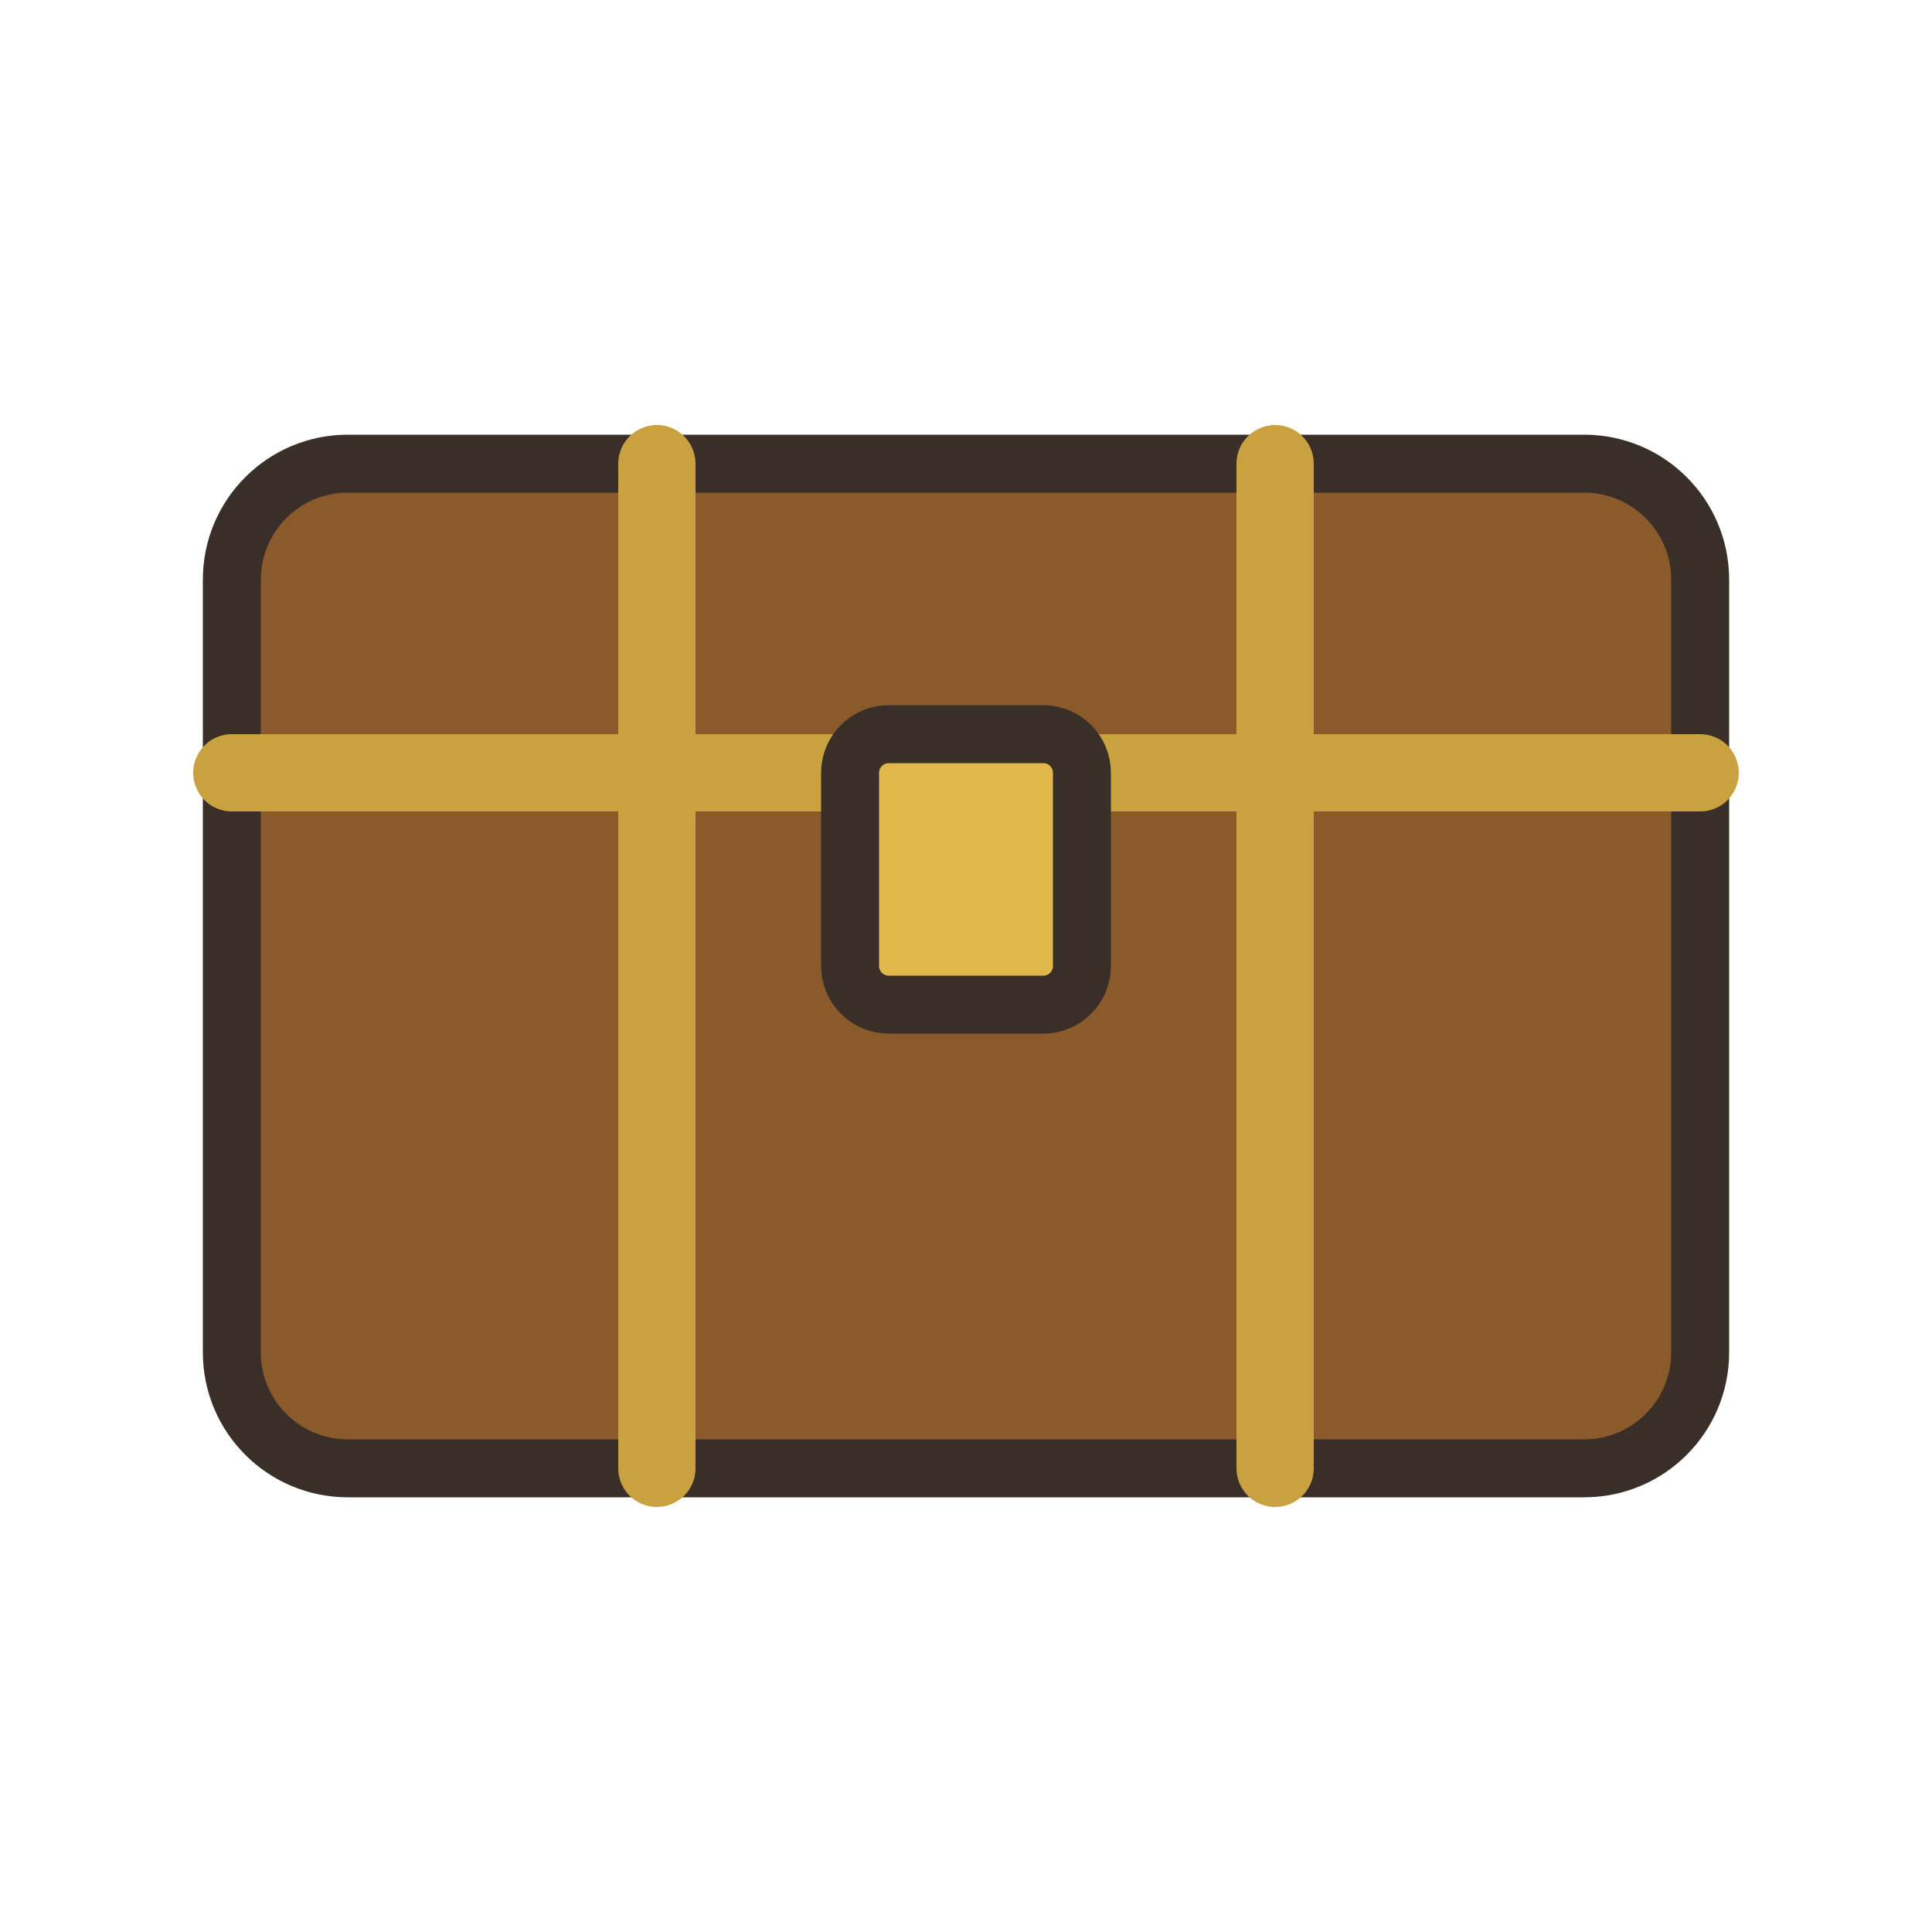
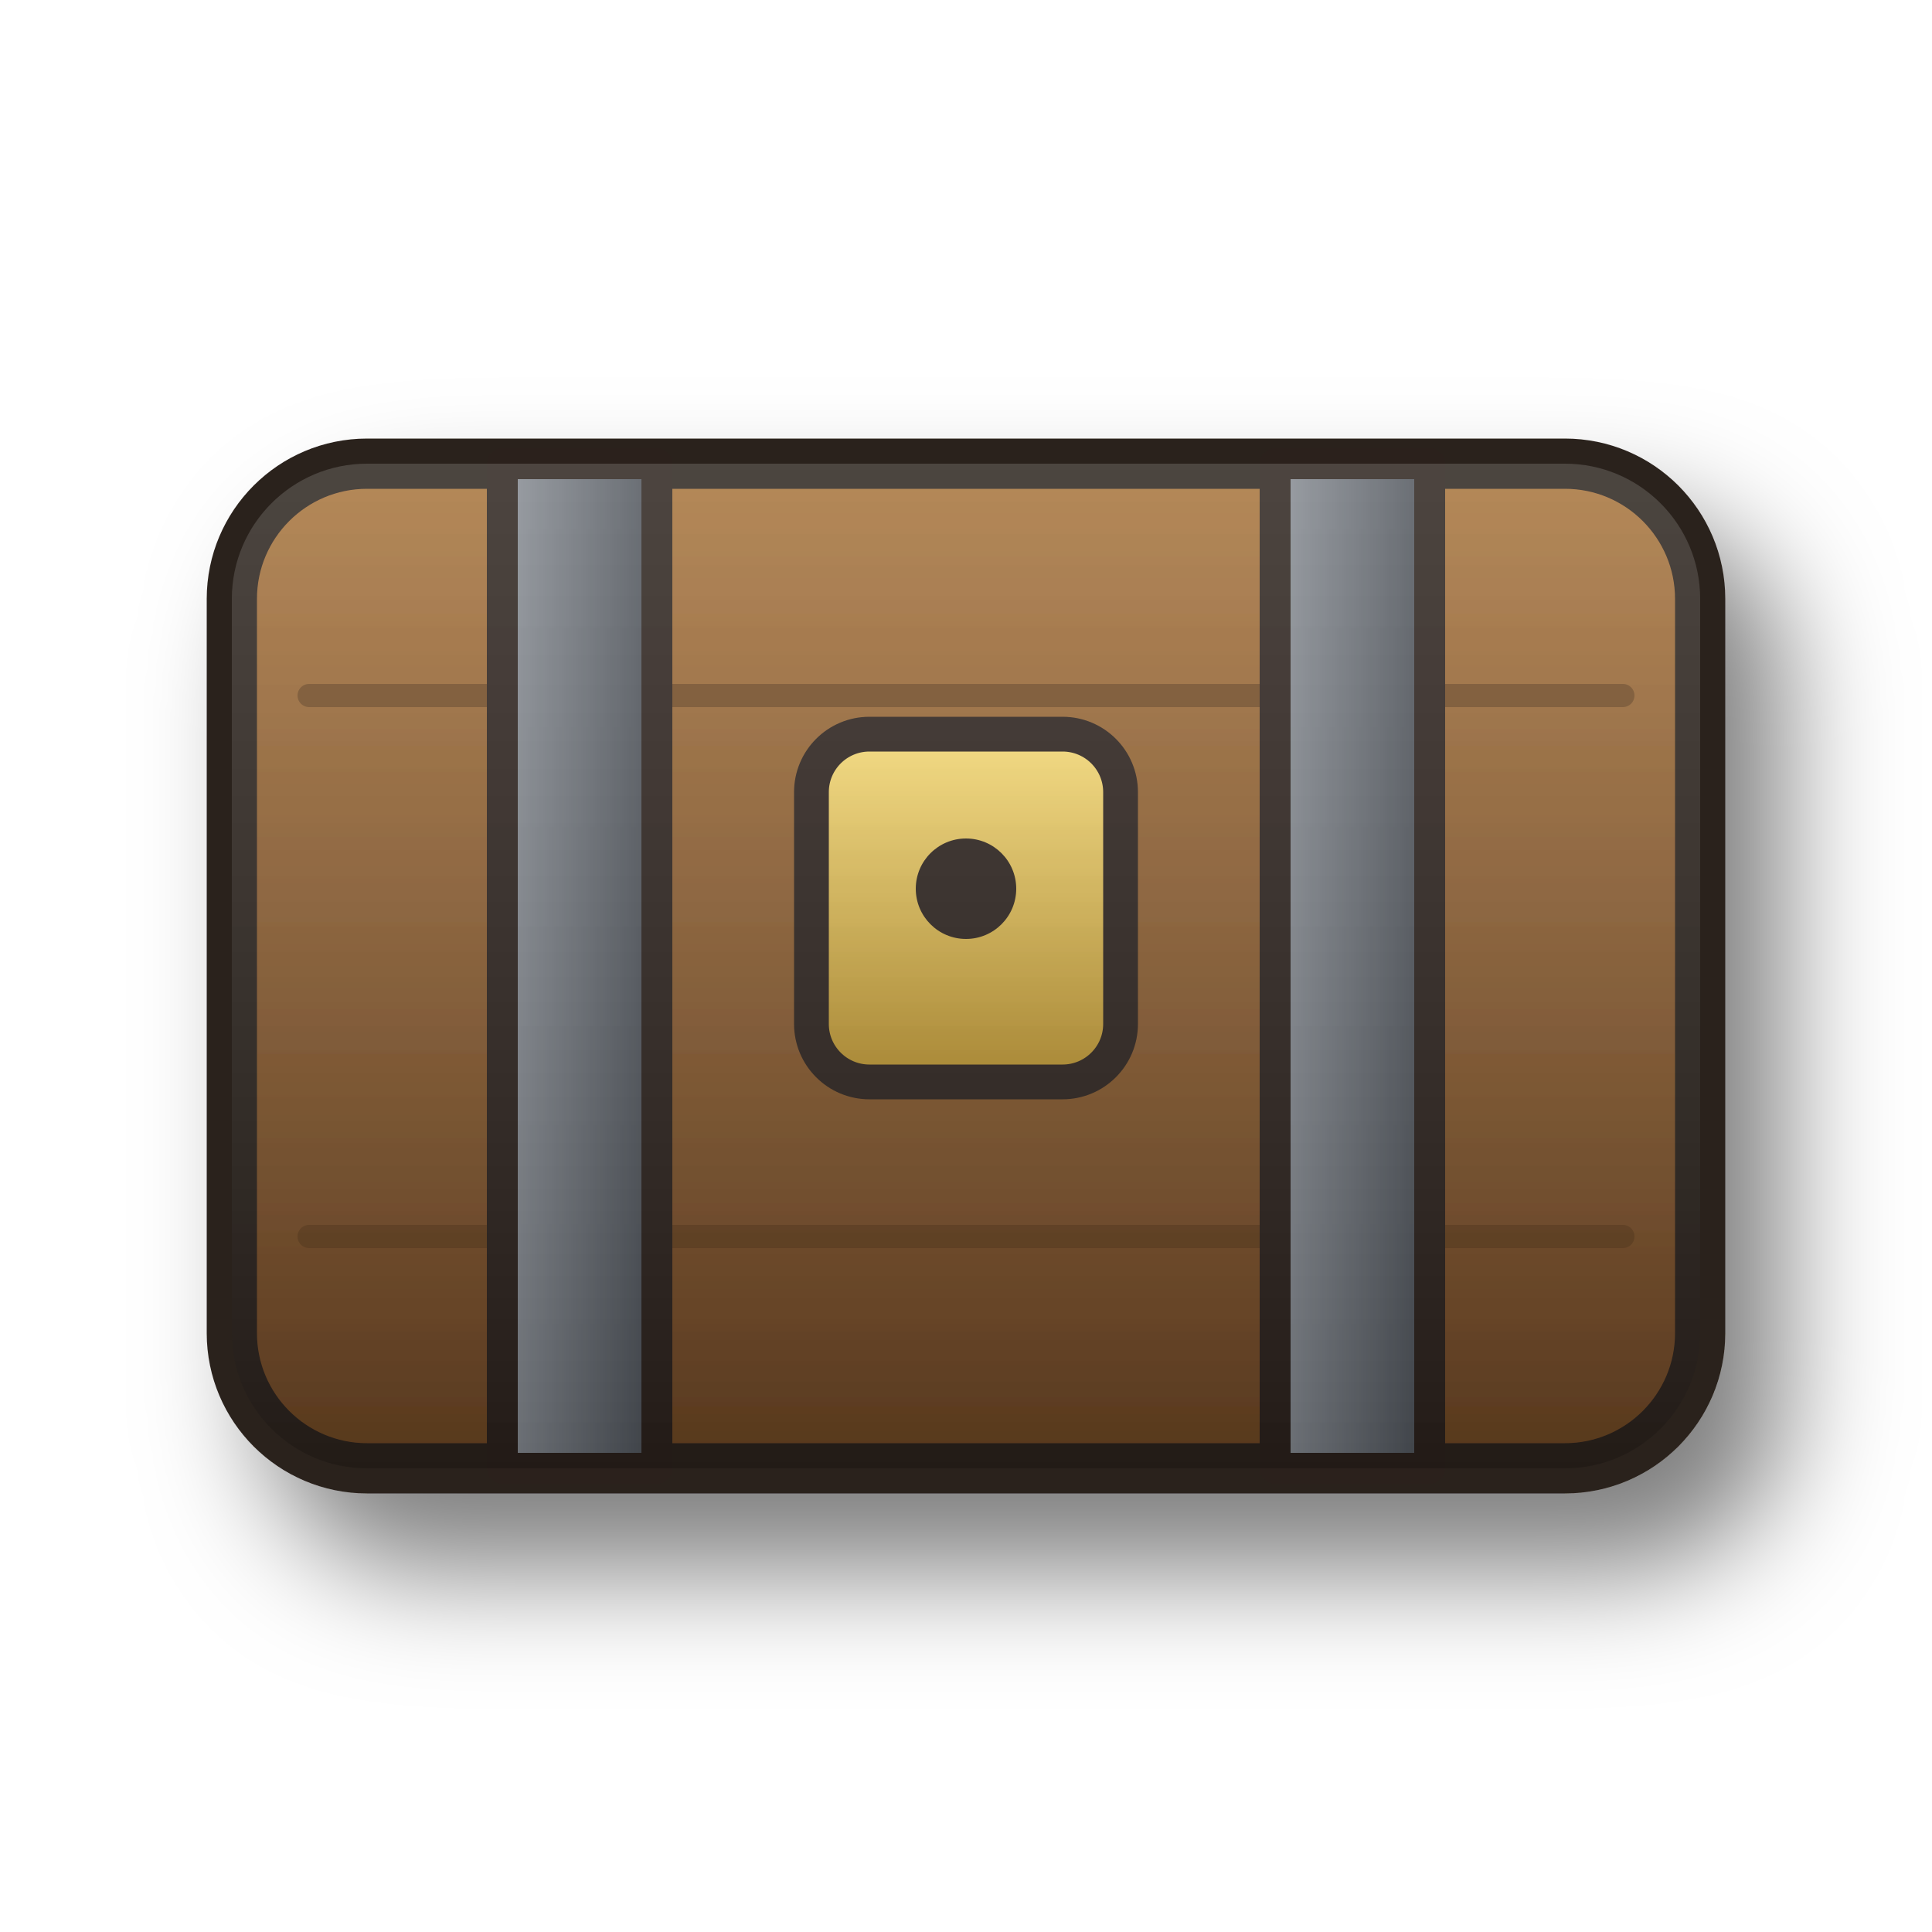
- <svg xmlns="http://www.w3.org/2000/svg" viewBox="0 0 100 100" width="100" height="100">
-   <g stroke="#3a2e28" stroke-width="3" stroke-linejoin="round" stroke-linecap="round">
-     <rect x="12" y="24" width="76" height="52" rx="6" fill="#8a5a2b" />
-     <path d="M12 40H88M34 24V76M66 24V76" fill="none" stroke="#c9a23f" stroke-width="4" />
-     <rect x="44" y="38" width="12" height="14" rx="2" fill="#e0b84a" />
+ <svg xmlns="http://www.w3.org/2000/svg" viewBox="0 0 100 100" width="100" height="100" stroke-linejoin="round" stroke-linecap="round">
+   <defs>
+     <linearGradient id="l1" x1="0" y1="0" x2="0" y2="1">
+       <stop offset="0" stop-color="#a8733a" />
+       <stop offset="1" stop-color="#6b4423" />
+     </linearGradient>
+     <filter id="s2" x="-35%" y="-35%" width="170%" height="170%">
+       <feDropShadow dx="3" dy="4" stdDeviation="3" flood-color="#000" flood-opacity="0.5" />
+     </filter>
+     <linearGradient id="l3" x1="0" y1="0" x2="1" y2="0">
+       <stop offset="0" stop-color="#8a8f96" />
+       <stop offset="1" stop-color="#4a4f56" />
+     </linearGradient>
+     <linearGradient id="l4" x1="0" y1="0" x2="1" y2="0">
+       <stop offset="0" stop-color="#8a8f96" />
+       <stop offset="1" stop-color="#4a4f56" />
+     </linearGradient>
+     <linearGradient id="l5" x1="0" y1="0" x2="0" y2="1">
+       <stop offset="0" stop-color="#ffe27a" />
+       <stop offset="1" stop-color="#b8902c" />
+     </linearGradient>
+     <linearGradient id="l6" x1="0" y1="0" x2="0" y2="1">
+       <stop offset="0" stop-color="#ffffff" stop-opacity="0.16" />
+       <stop offset="1" stop-color="#000000" stop-opacity="0.2" />
+     </linearGradient>
+   </defs>
+   <g filter="url(#s2)">
+     <rect x="12" y="24" width="76" height="52" rx="7" fill="url(#l1)" stroke="#2b211c" stroke-width="2.6" />
  </g>
+   <path d="M16 36H84M16 64H84" fill="none" stroke="#5e3b1a" stroke-width="1.2" opacity="0.6" />
+   <rect x="26" y="24" width="8" height="52" fill="url(#l3)" stroke="#2b211c" stroke-width="1.6" />
+   <rect x="66" y="24" width="8" height="52" fill="url(#l4)" stroke="#2b211c" stroke-width="1.6" />
+   <rect x="42" y="38" width="16" height="18" rx="3" fill="url(#l5)" stroke="#2b211c" stroke-width="1.8" />
+   <circle cx="50" cy="46" r="2.6" fill="#2b211c" stroke="none" />
+   <rect x="12" y="24" width="76" height="52" rx="7" fill="url(#l6)" stroke="none" />
</svg>
